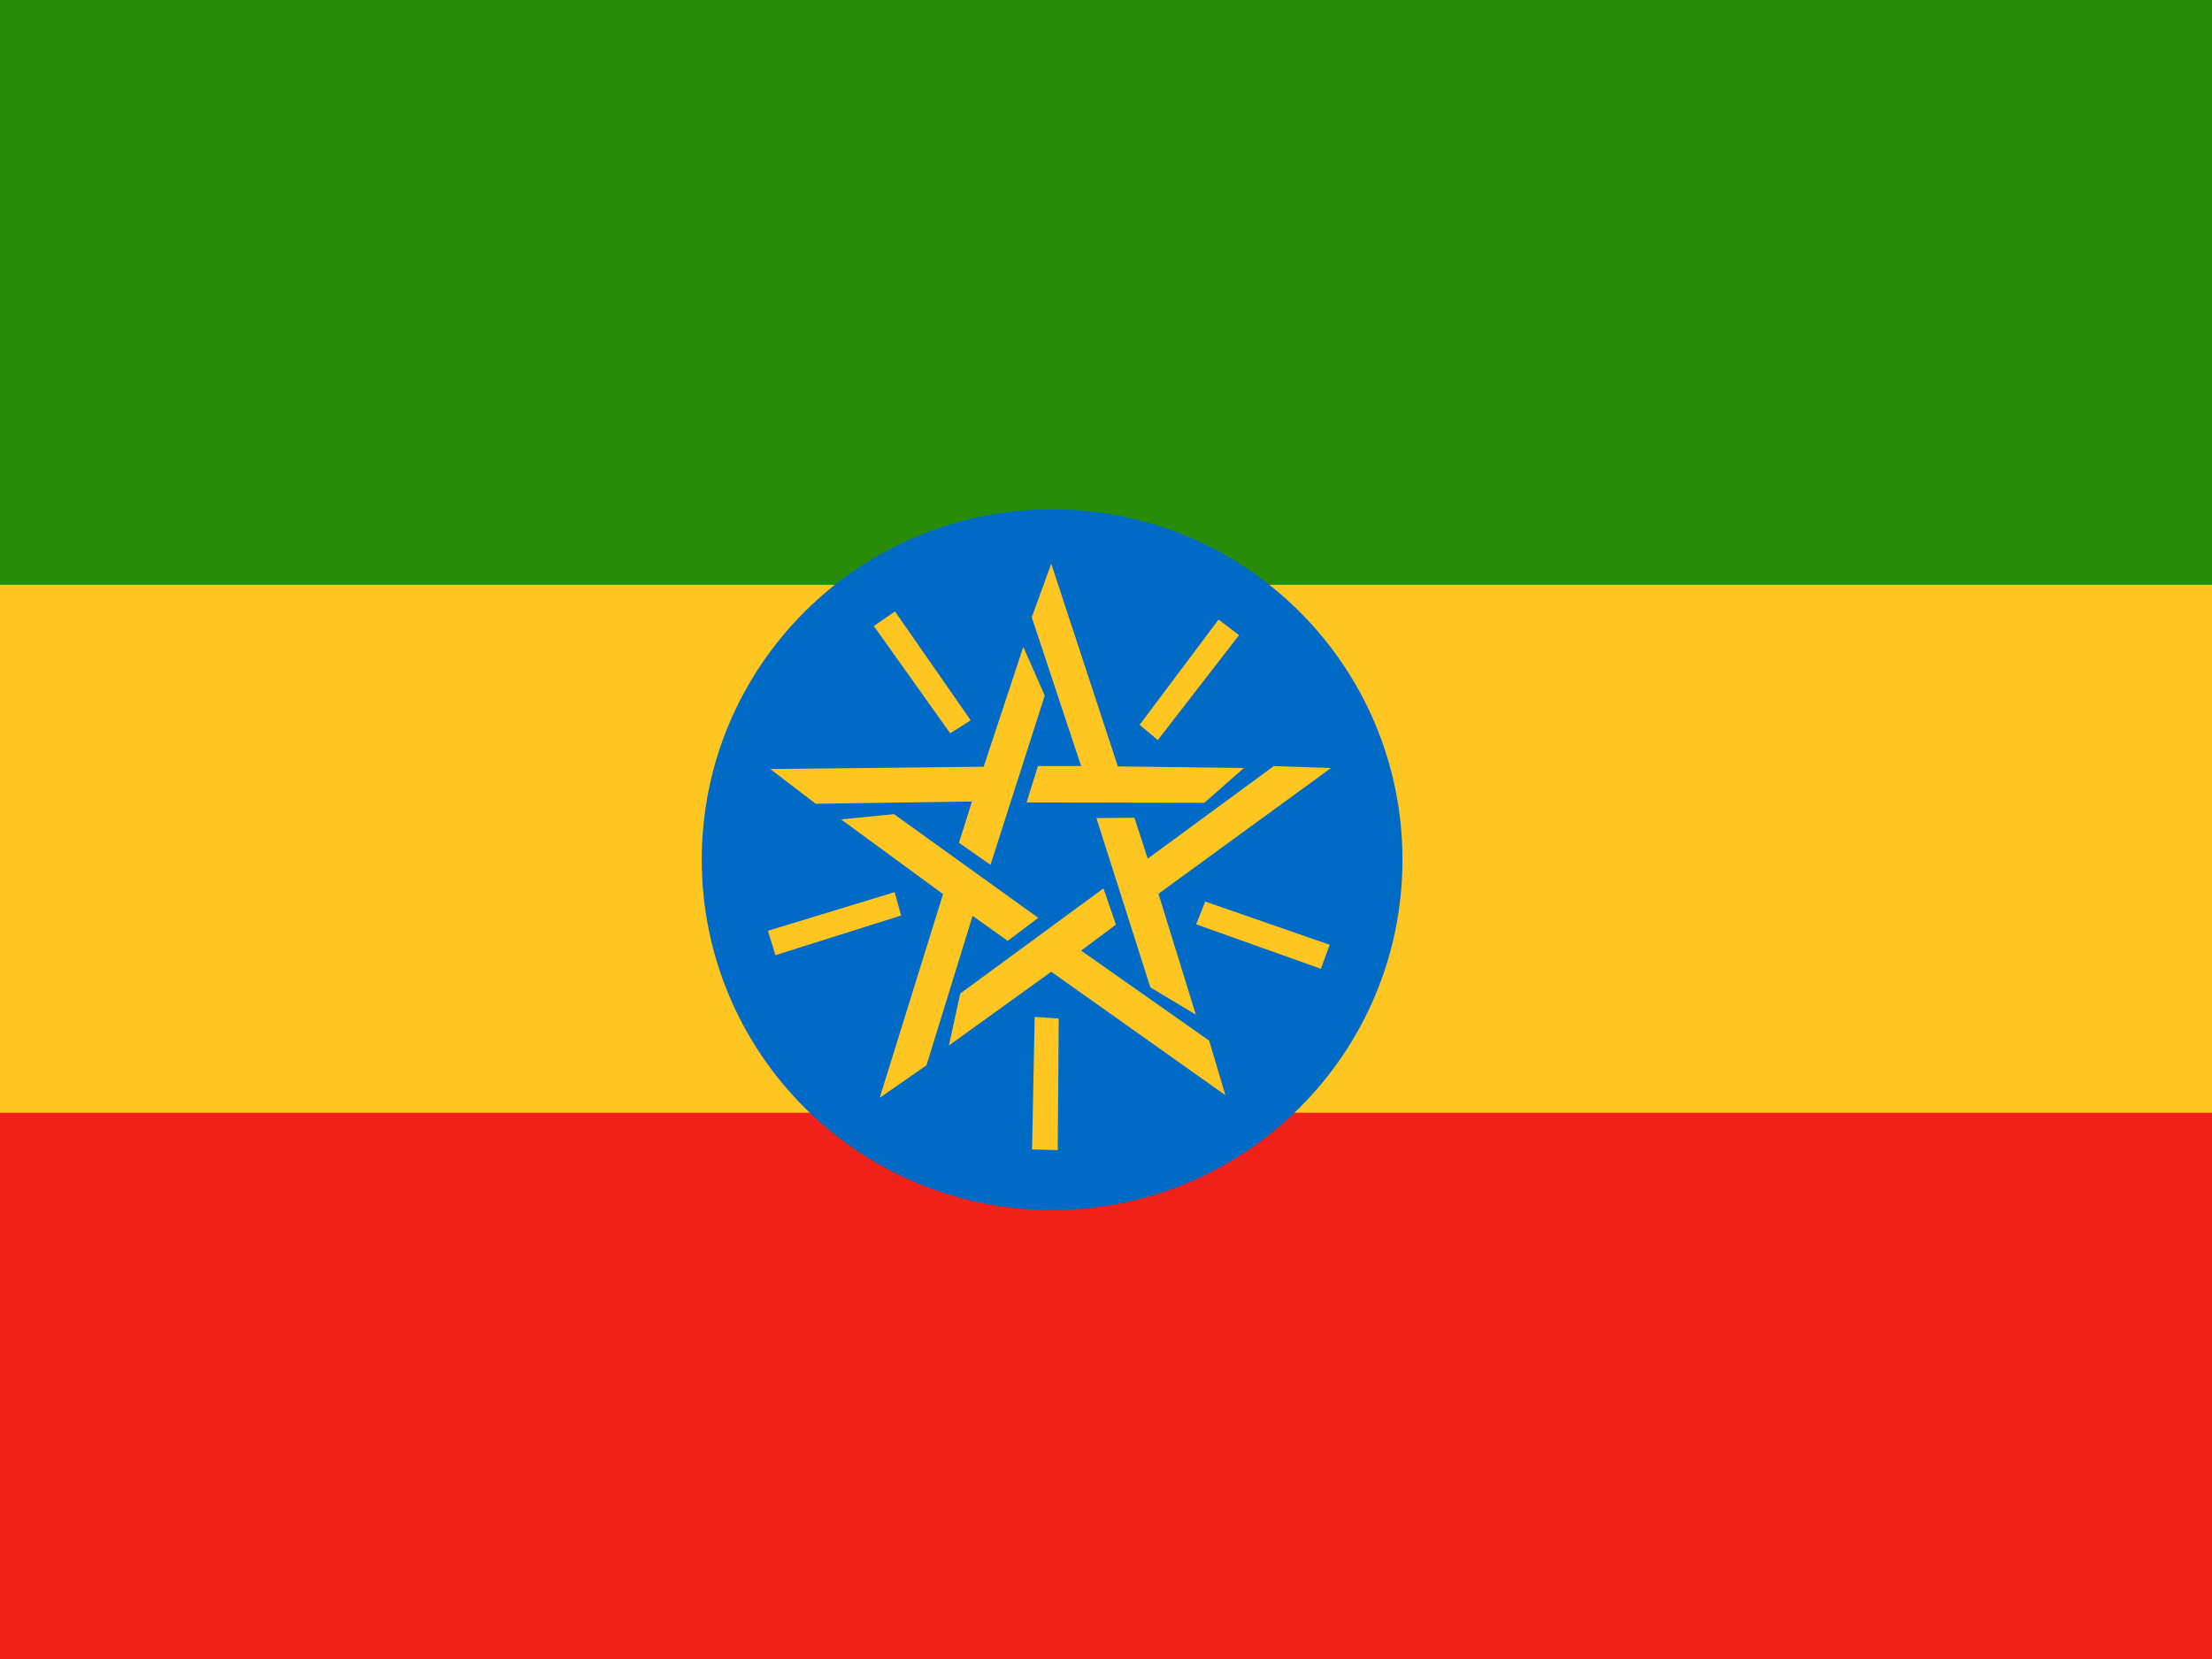
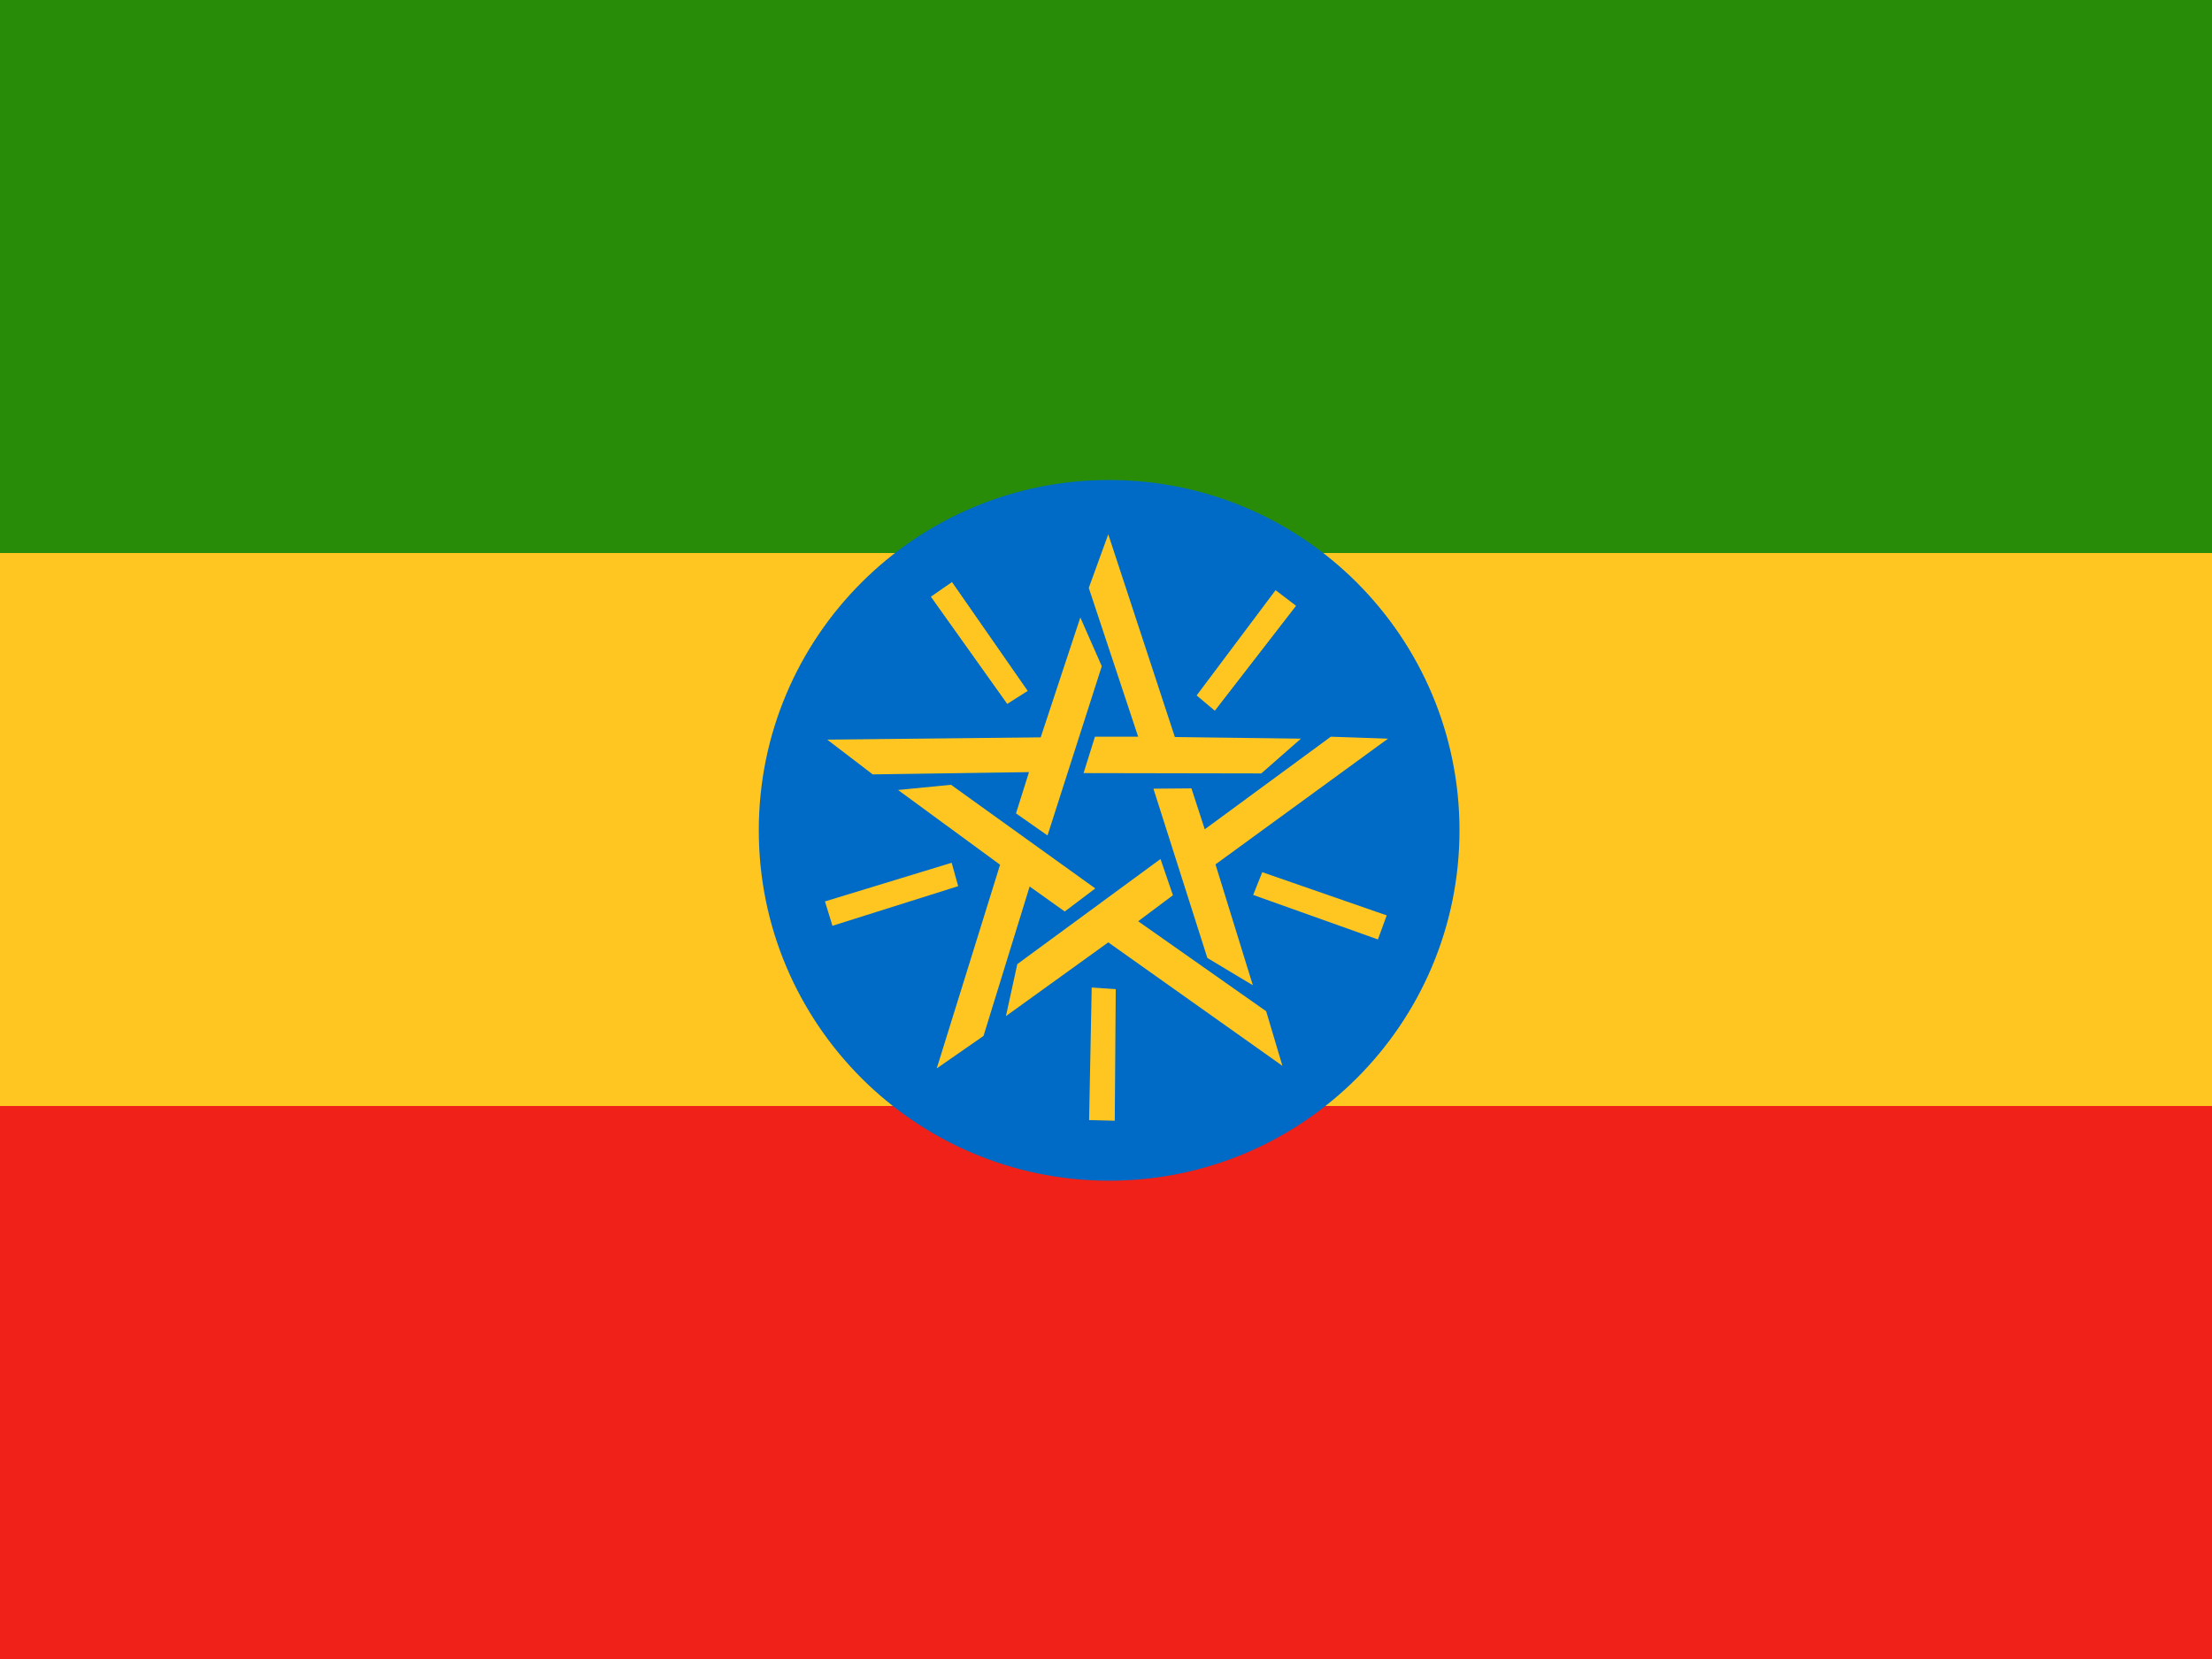
<svg xmlns="http://www.w3.org/2000/svg" id="flag-icons-et" viewBox="0 0 640 480">
  <defs>
    <clipPath id="et-a">
      <path fill-opacity=".7" d="M-61.3 0h682.7v512H-61.3z" />
    </clipPath>
  </defs>
-   <g fill-rule="evenodd" stroke-width="1pt" clip-path="url(#et-a)" transform="translate(57.5)scale(.94)">
-     <path fill="#ffc621" d="M-238 3.5H800v498H-238z" />
-     <path fill="#ef2118" d="M-240 342.5H799.3V512H-240z" />
-     <path fill="#298c08" d="M-238 0H800v180H-238z" />
+   <path fill="#298c08" d="M0 0h640v160H0z" />
+   <path fill="#ffc621" d="M0 160h640v160H0z" />
+   <path fill="#ef2118" d="M0 320h640v160H0z" />
+   <g fill-rule="evenodd" stroke-width="1pt" clip-path="url(#et-a)" transform="matrix(.94 0 0 .94 74 -8.5)">
    <circle cx="534.2" cy="353" r="199.7" fill="#006bc6" transform="matrix(.54 0 0 .54 -25.8 74)" />
    <path fill="#ffc621" d="m214.3 188.2-6.5 4.5 23.5 33 6.3-4zm29.4 78-9.7-6.8 4-12.7-48.1.7-14-10.7 65.7-.7 12.2-36.9 6.6 15zm76.5-70.7-6.3-4.8-24.3 32.4 5.6 4.7zM254.8 247l3.5-11.2h13.3L256.4 190l6-16.5 20.5 62.4 38.8.5-12.2 10.7zm90.6 51.2 2.7-7.4-38.3-13.3-2.8 7zm-69.1-46.4 11.7-.1 4.1 12.6 38.8-28.5 17.6.6-53.1 38.7 11.5 37.2-14-8.4zm-19.8 102 7.9.2.3-40.5-7.4-.5zm22-80.3 3.8 11.1-10.7 8 39.4 27.7 5 16.8-53.6-38-31.5 22.7 3.5-16 44-32.3zm-103.3 13 2.3 7.5 38.7-12.2-2-7.2zm83.2-4-9.4 7.1-10.8-7.7-14.2 46-14.4 10 19.5-62.7-31.4-23 16.3-1.6z" />
  </g>
</svg>
